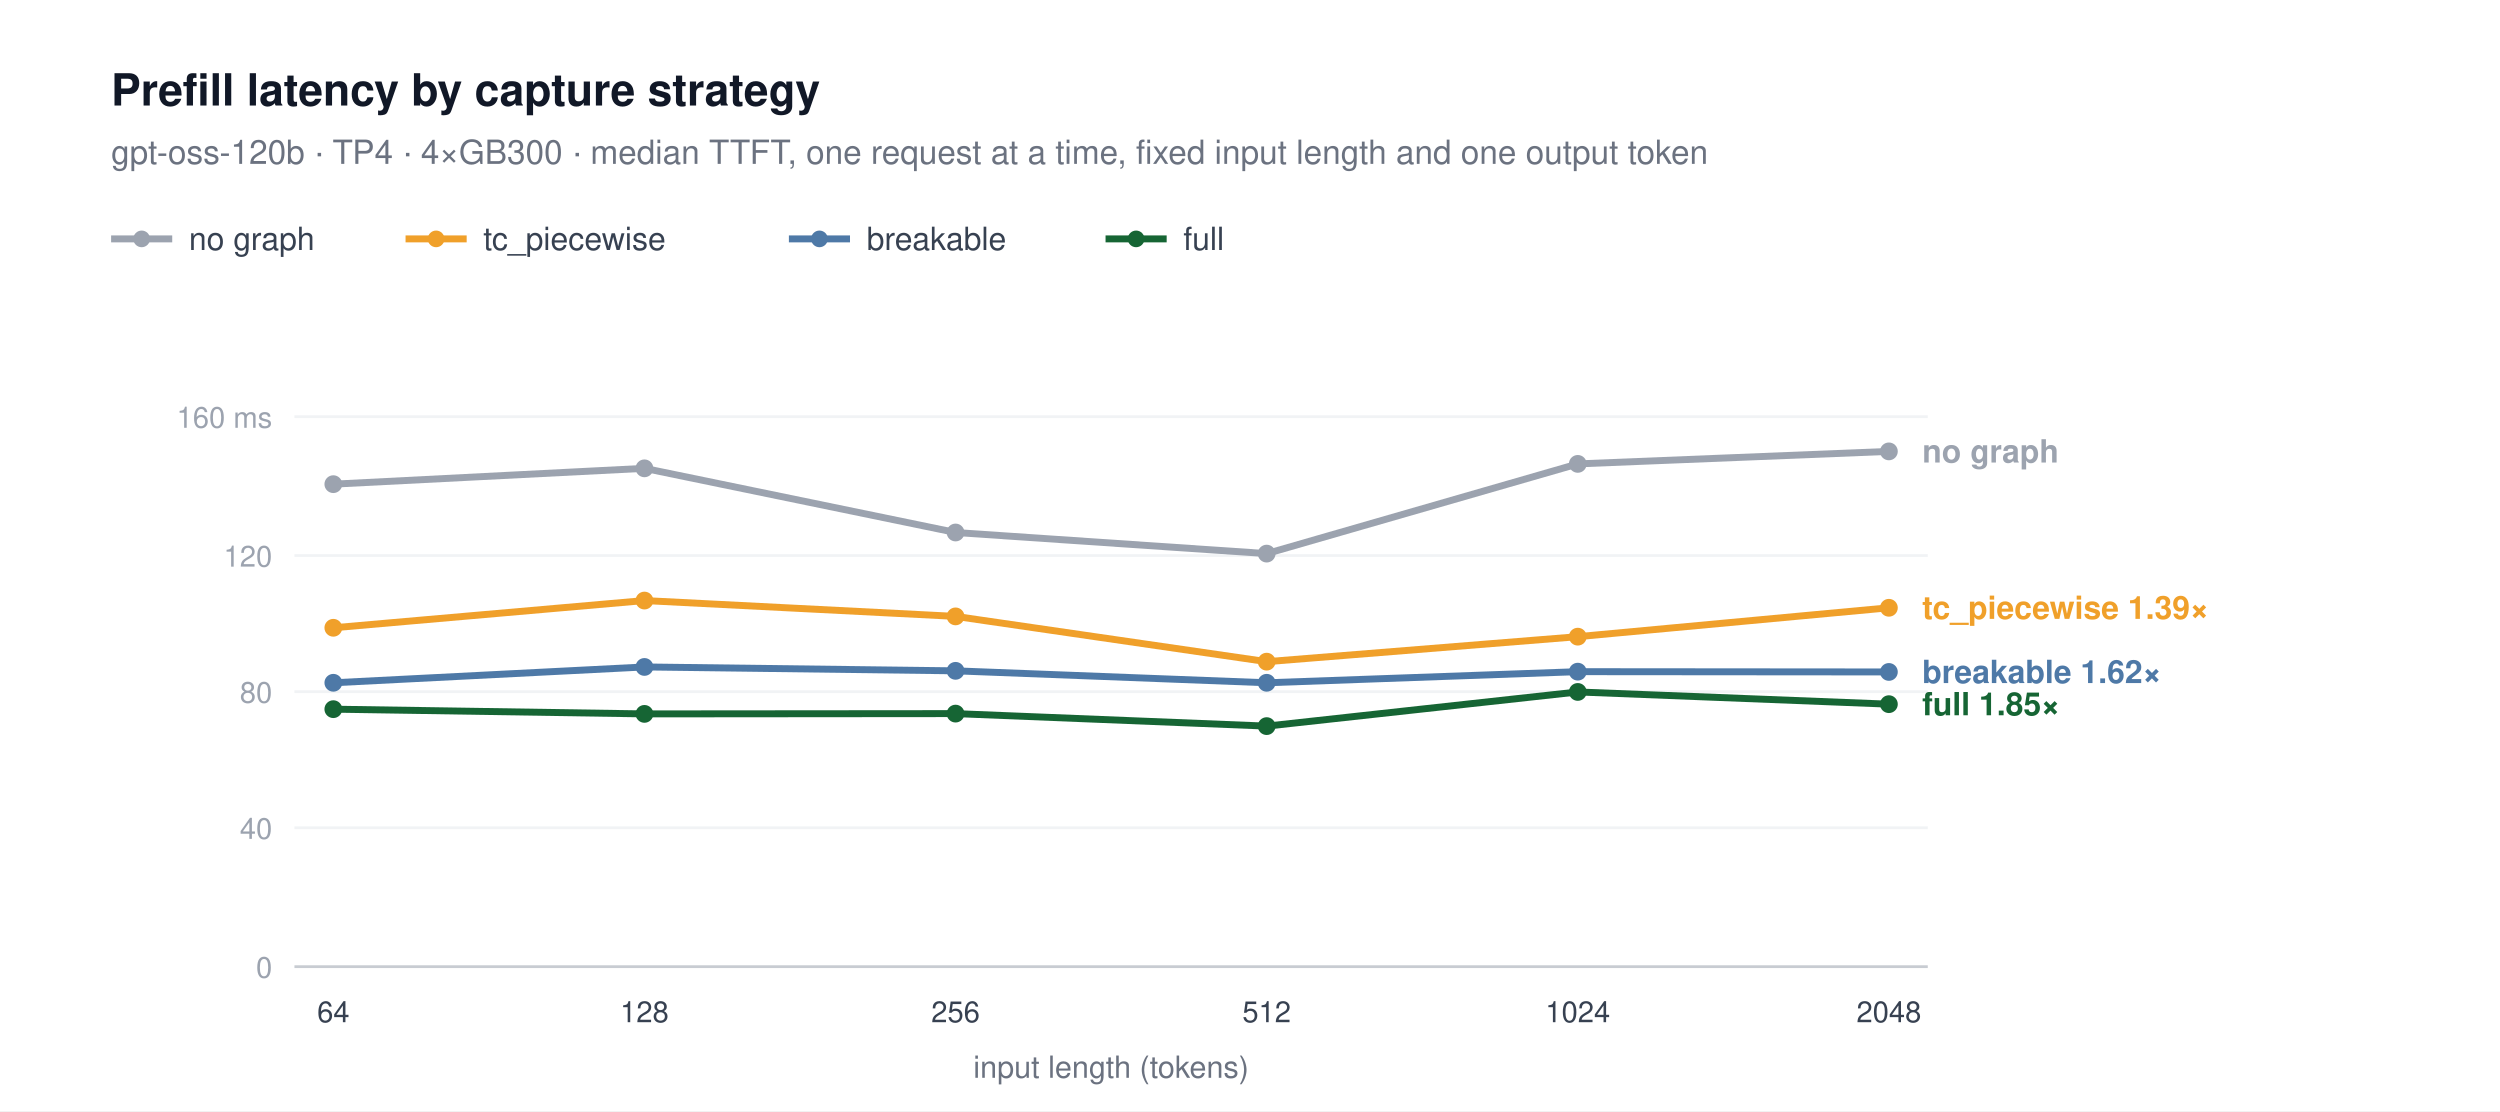
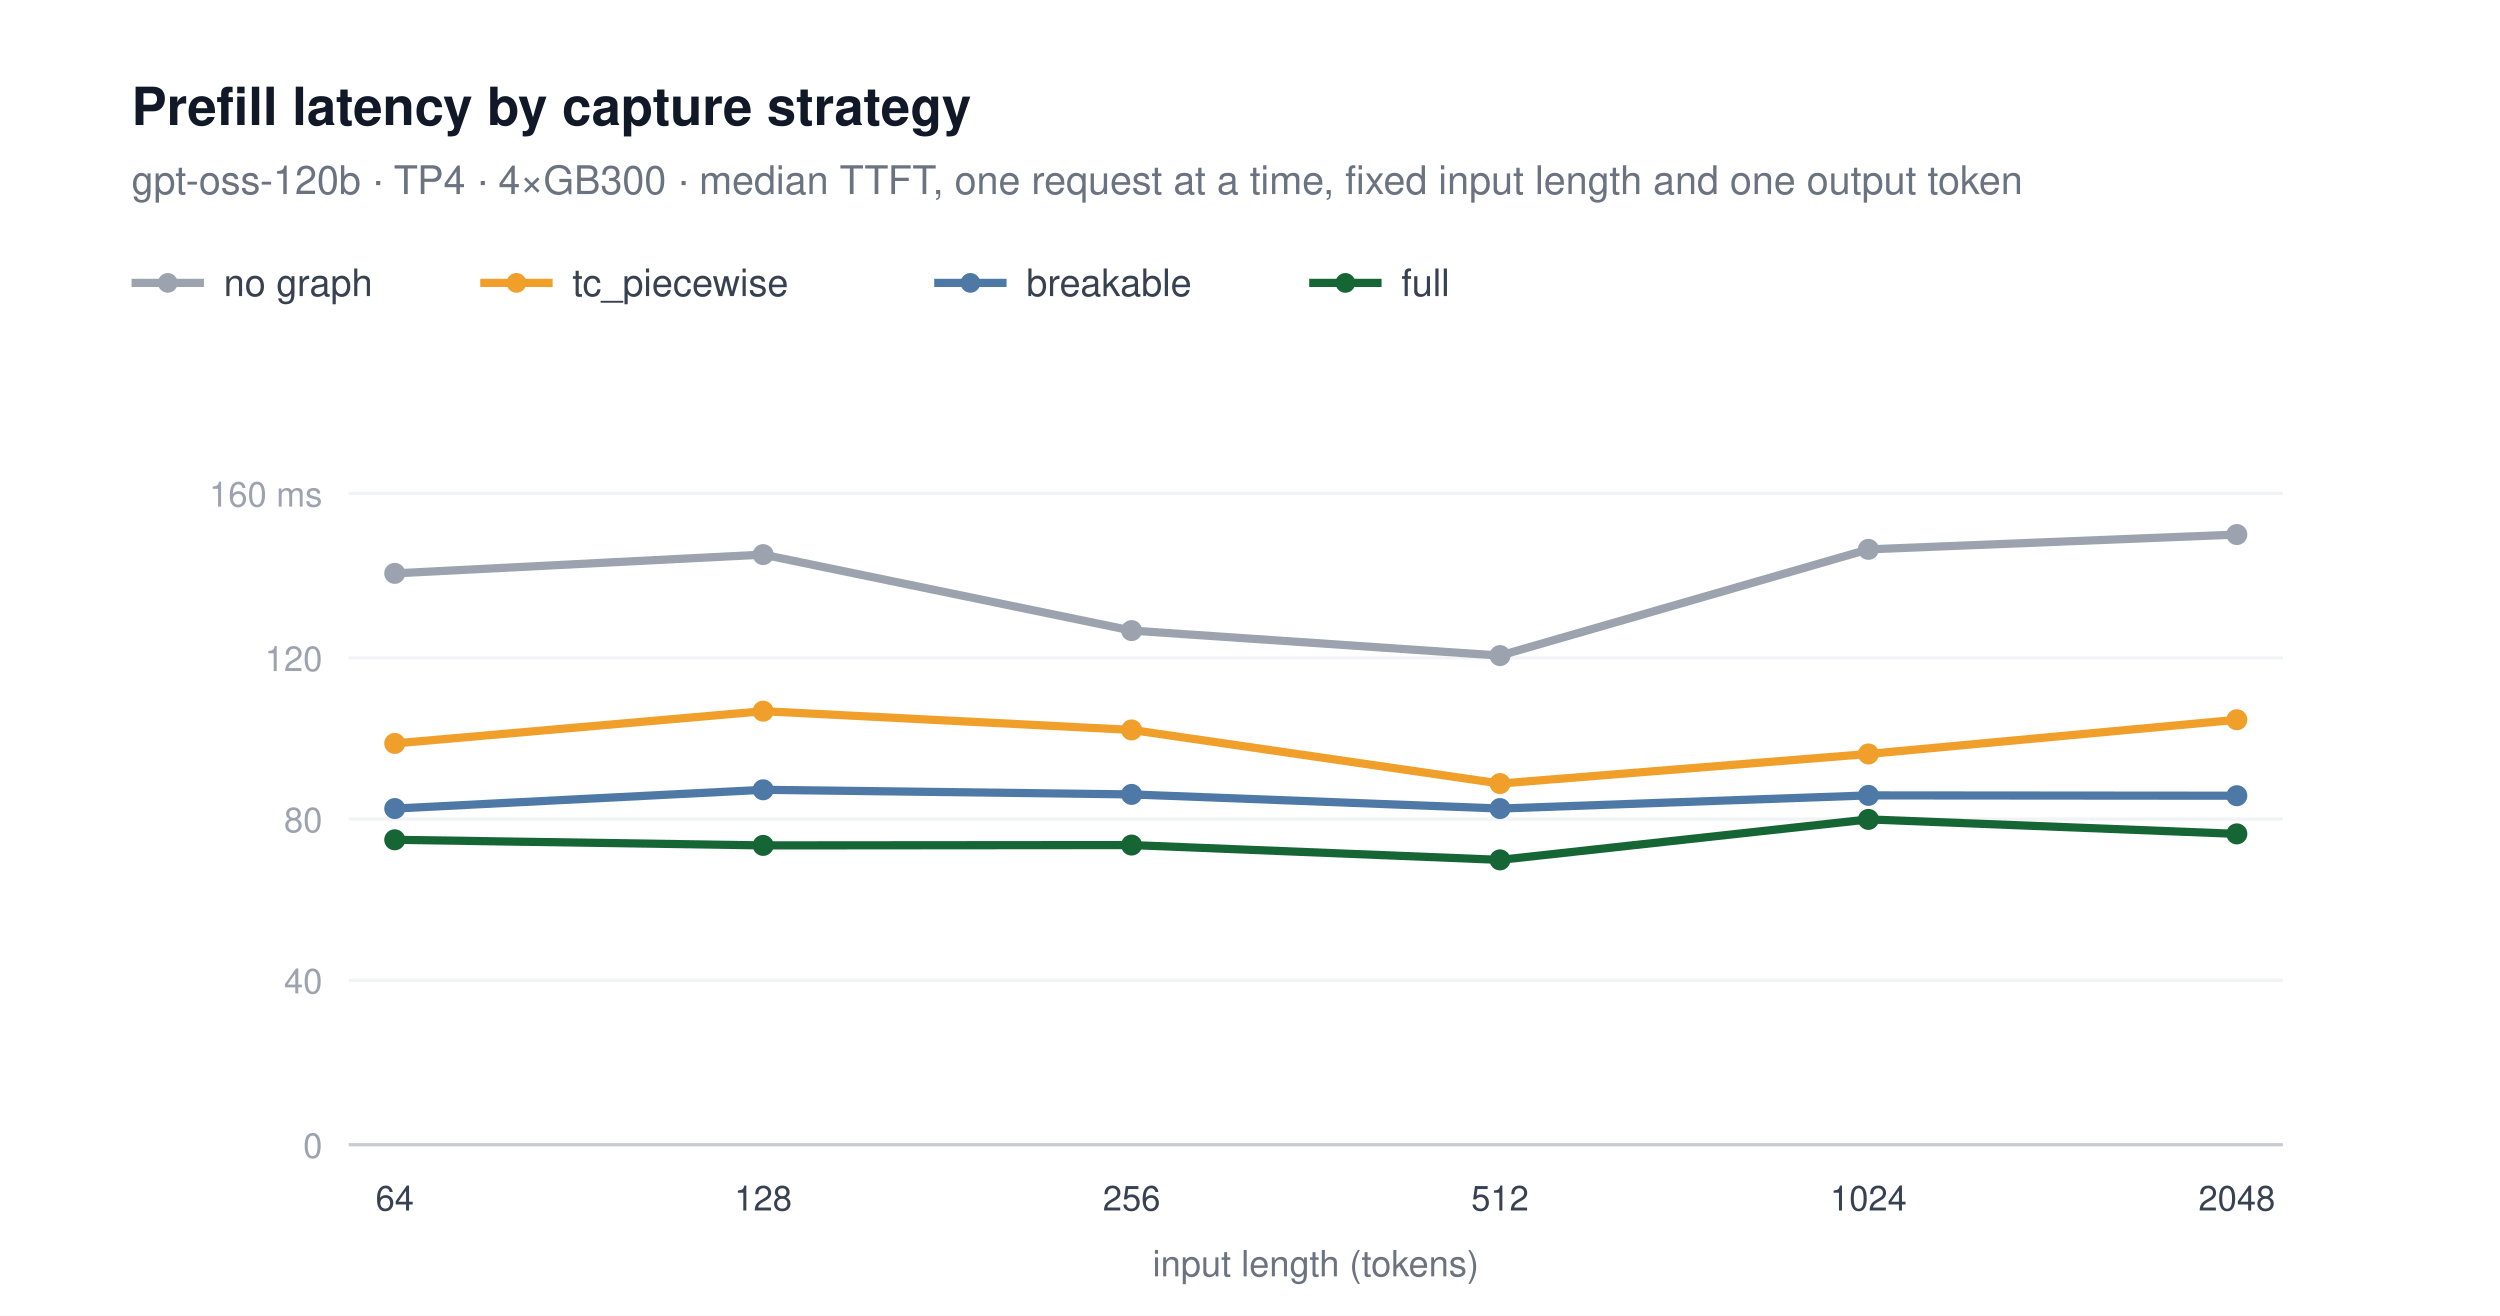
- <svg xmlns="http://www.w3.org/2000/svg" viewBox="0 0 900 400" width="900" height="400" font-family="-apple-system, BlinkMacSystemFont, 'Segoe UI', Helvetica, Arial, sans-serif">
-   <rect width="900" height="400" fill="#ffffff" />
+ <svg xmlns="http://www.w3.org/2000/svg" viewBox="0 0 760 400" width="760" height="400" font-family="-apple-system, BlinkMacSystemFont, 'Segoe UI', Helvetica, Arial, sans-serif">
+   <rect width="760" height="400" fill="#ffffff" />
  <text x="40" y="38" font-size="16" font-weight="700" fill="#111827">Prefill latency by capture strategy</text>
  <text x="40" y="59" font-size="12" fill="#6b7280">gpt-oss-120b · TP4 · 4×GB300 · median TTFT, one request at a time, fixed input length and one output token</text>
  <line x1="40" y1="86" x2="62" y2="86" stroke="#9ca3af" stroke-width="2.5" />
  <circle cx="51" cy="86" r="3" fill="#9ca3af" />
  <text x="68" y="90" font-size="11.5" fill="#374151">no graph</text>
  <line x1="146" y1="86" x2="168" y2="86" stroke="#f0a02a" stroke-width="2.5" />
  <circle cx="157" cy="86" r="3" fill="#f0a02a" />
  <text x="174" y="90" font-size="11.5" fill="#374151">tc_piecewise</text>
  <line x1="284" y1="86" x2="306" y2="86" stroke="#4e79a7" stroke-width="2.5" />
  <circle cx="295" cy="86" r="3" fill="#4e79a7" />
  <text x="312" y="90" font-size="11.5" fill="#374151">breakable</text>
  <line x1="398" y1="86" x2="420" y2="86" stroke="#166534" stroke-width="2.5" />
  <circle cx="409" cy="86" r="3" fill="#166534" />
  <text x="426" y="90" font-size="11.5" fill="#374151">full</text>
  <line x1="106" y1="348" x2="694" y2="348" stroke="#c8ccd2" />
  <text x="98" y="352" font-size="10.5" fill="#9ca3af" text-anchor="end">0</text>
  <line x1="106" y1="298" x2="694" y2="298" stroke="#f1f3f5" />
  <text x="98" y="302" font-size="10.5" fill="#9ca3af" text-anchor="end">40</text>
  <line x1="106" y1="249" x2="694" y2="249" stroke="#f1f3f5" />
  <text x="98" y="253" font-size="10.5" fill="#9ca3af" text-anchor="end">80</text>
  <line x1="106" y1="200" x2="694" y2="200" stroke="#f1f3f5" />
  <text x="98" y="204" font-size="10.5" fill="#9ca3af" text-anchor="end">120</text>
  <line x1="106" y1="150" x2="694" y2="150" stroke="#f1f3f5" />
  <text x="98" y="154" font-size="10.5" fill="#9ca3af" text-anchor="end">160 ms</text>
  <polyline points="120,174.3 232,168.6 344,191.7 456,199.3 568,167.0 680,162.5" fill="none" stroke="#9ca3af" stroke-width="2.5" />
  <circle cx="120" cy="174.3" r="3.2" fill="#9ca3af" />
  <circle cx="232" cy="168.6" r="3.2" fill="#9ca3af" />
  <circle cx="344" cy="191.7" r="3.2" fill="#9ca3af" />
  <circle cx="456" cy="199.3" r="3.2" fill="#9ca3af" />
  <circle cx="568" cy="167.0" r="3.2" fill="#9ca3af" />
  <circle cx="680" cy="162.5" r="3.2" fill="#9ca3af" />
-   <text x="692" y="166.5" font-size="11.5" font-weight="600" fill="#9ca3af">no graph</text>
  <polyline points="120,226.0 232,216.2 344,221.9 456,238.2 568,229.2 680,218.8" fill="none" stroke="#f0a02a" stroke-width="2.5" />
  <circle cx="120" cy="226.0" r="3.2" fill="#f0a02a" />
  <circle cx="232" cy="216.2" r="3.2" fill="#f0a02a" />
  <circle cx="344" cy="221.9" r="3.2" fill="#f0a02a" />
  <circle cx="456" cy="238.2" r="3.2" fill="#f0a02a" />
  <circle cx="568" cy="229.2" r="3.2" fill="#f0a02a" />
  <circle cx="680" cy="218.8" r="3.2" fill="#f0a02a" />
-   <text x="692" y="222.8" font-size="11.5" font-weight="600" fill="#f0a02a">tc_piecewise  1.39×</text>
  <polyline points="120,245.8 232,240.1 344,241.5 456,245.8 568,241.8 680,241.9" fill="none" stroke="#4e79a7" stroke-width="2.5" />
  <circle cx="120" cy="245.8" r="3.2" fill="#4e79a7" />
  <circle cx="232" cy="240.1" r="3.2" fill="#4e79a7" />
  <circle cx="344" cy="241.5" r="3.2" fill="#4e79a7" />
  <circle cx="456" cy="245.8" r="3.2" fill="#4e79a7" />
  <circle cx="568" cy="241.8" r="3.2" fill="#4e79a7" />
  <circle cx="680" cy="241.9" r="3.2" fill="#4e79a7" />
-   <text x="692" y="245.9" font-size="11.5" font-weight="600" fill="#4e79a7">breakable  1.62×</text>
  <polyline points="120,255.3 232,257.0 344,256.9 456,261.4 568,249.1 680,253.5" fill="none" stroke="#166534" stroke-width="2.5" />
  <circle cx="120" cy="255.3" r="3.2" fill="#166534" />
  <circle cx="232" cy="257.0" r="3.2" fill="#166534" />
  <circle cx="344" cy="256.9" r="3.2" fill="#166534" />
  <circle cx="456" cy="261.4" r="3.2" fill="#166534" />
  <circle cx="568" cy="249.1" r="3.2" fill="#166534" />
  <circle cx="680" cy="253.5" r="3.2" fill="#166534" />
-   <text x="692" y="257.5" font-size="11.5" font-weight="600" fill="#166534">full  1.85×</text>
  <text x="120" y="368" font-size="10.5" fill="#374151" text-anchor="middle">64</text>
  <text x="232" y="368" font-size="10.5" fill="#374151" text-anchor="middle">128</text>
  <text x="344" y="368" font-size="10.5" fill="#374151" text-anchor="middle">256</text>
  <text x="456" y="368" font-size="10.5" fill="#374151" text-anchor="middle">512</text>
  <text x="568" y="368" font-size="10.5" fill="#374151" text-anchor="middle">1024</text>
  <text x="680" y="368" font-size="10.5" fill="#374151" text-anchor="middle">2048</text>
  <text x="400" y="388" font-size="11" fill="#6b7280" text-anchor="middle">input length (tokens)</text>
</svg>
